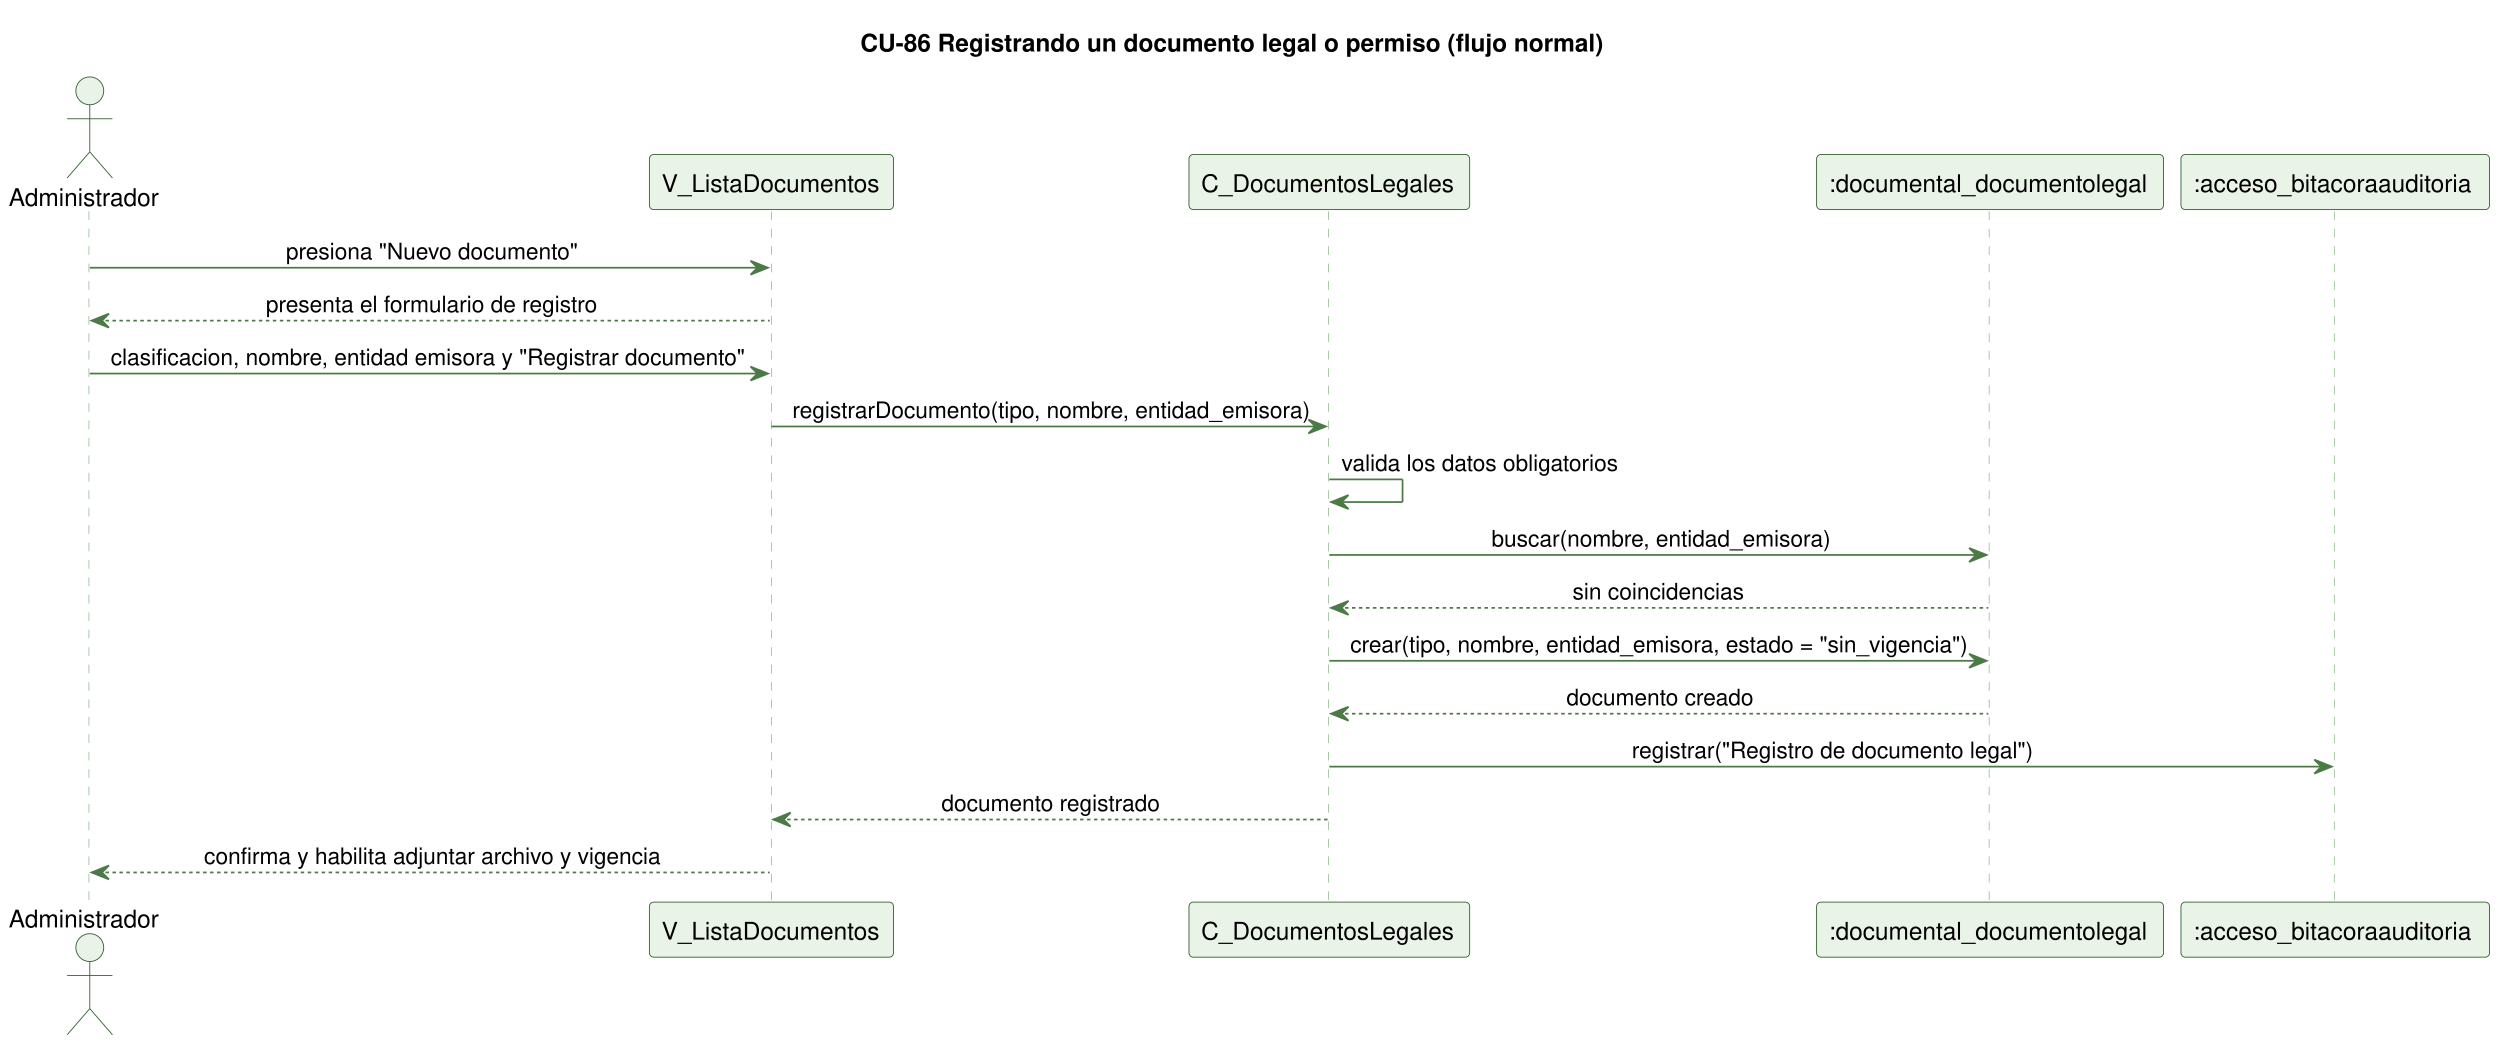
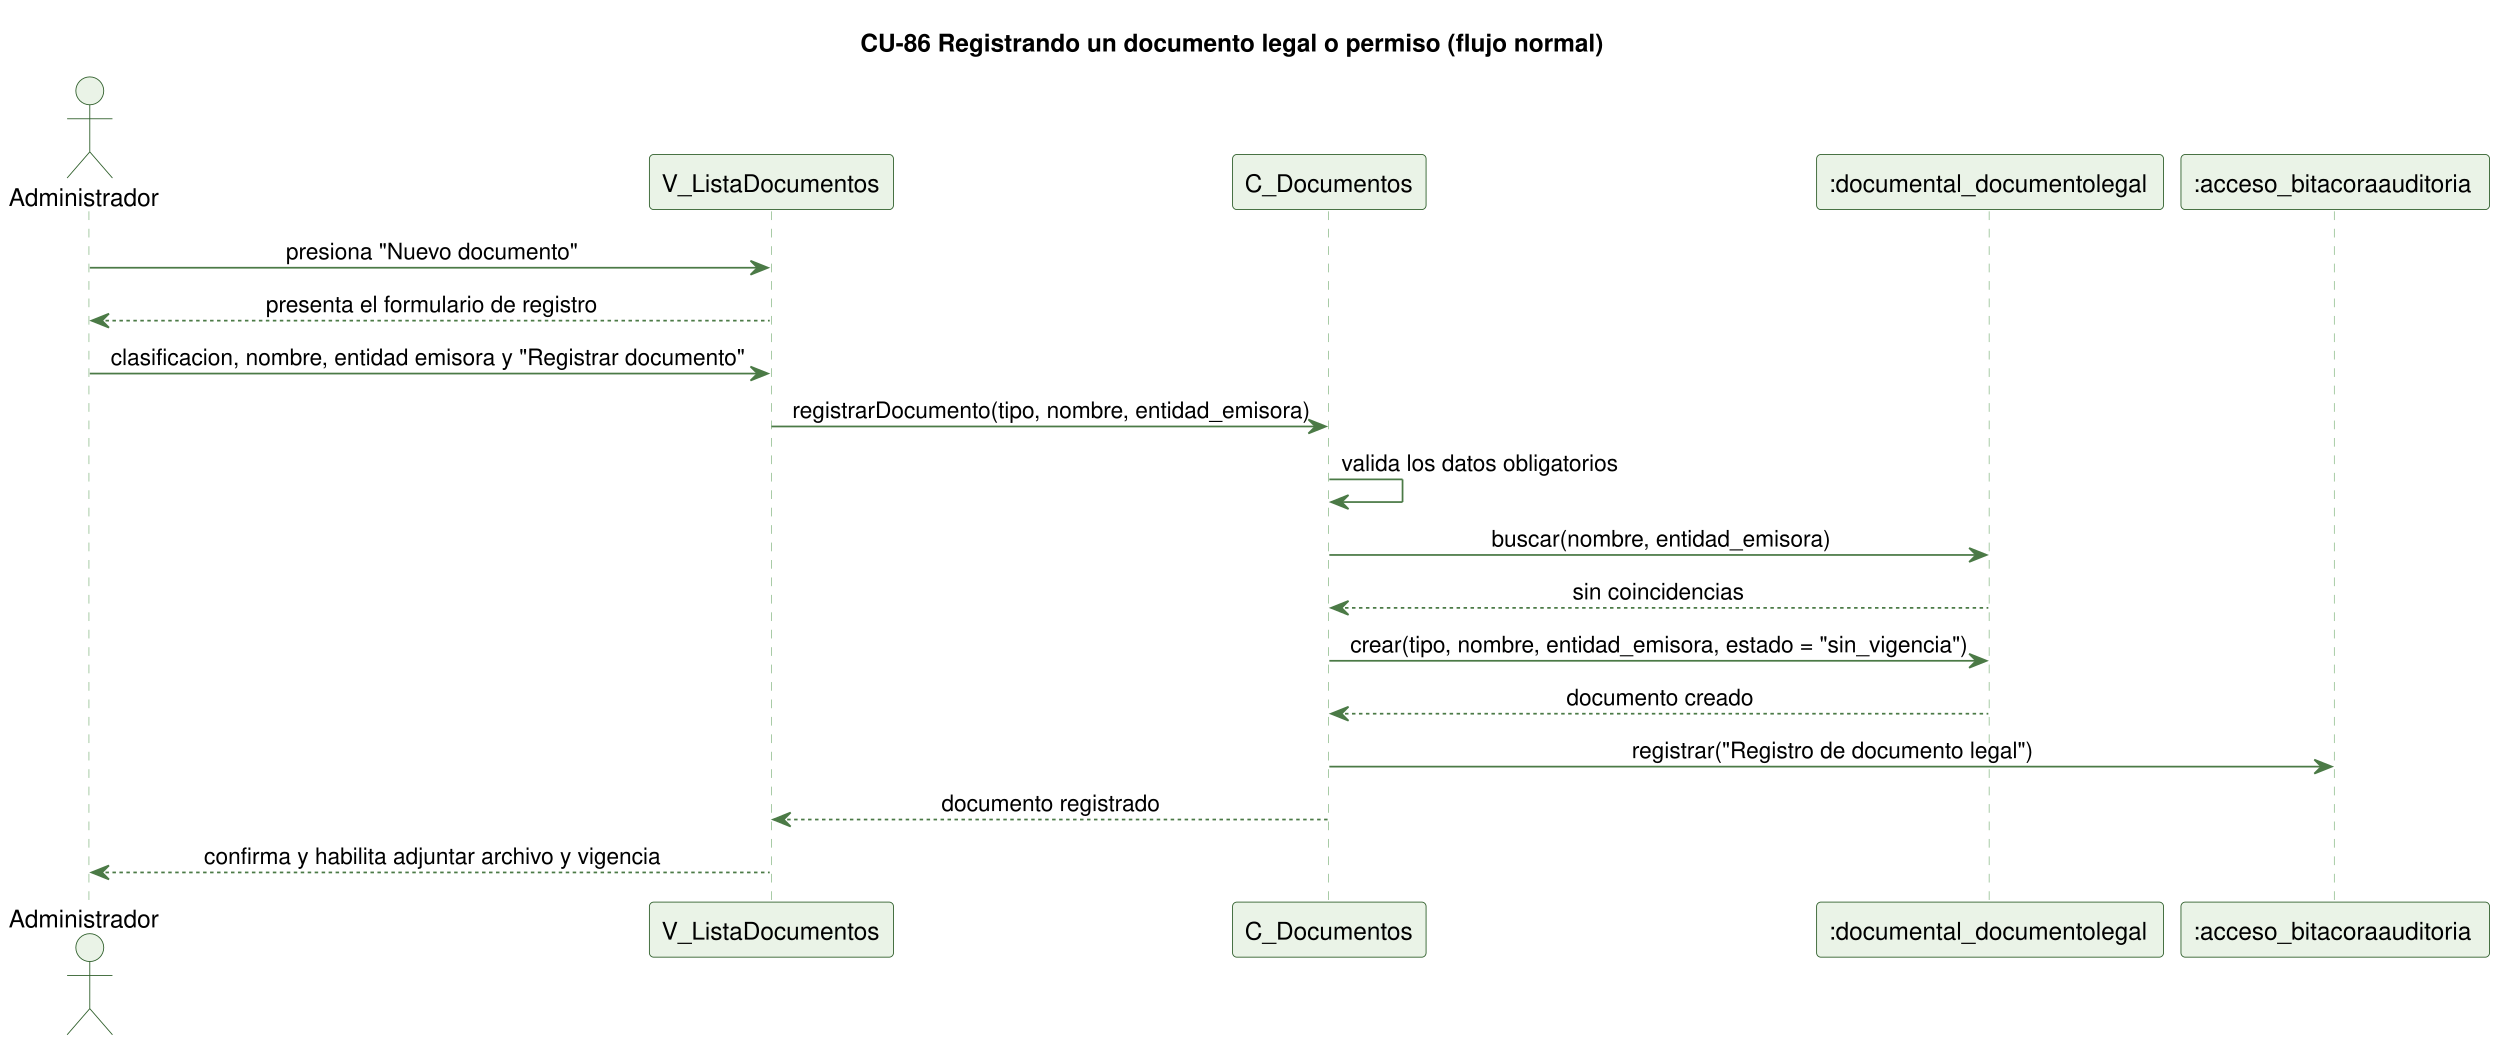
<svg xmlns="http://www.w3.org/2000/svg" contentStyleType="text/css" height="600px" preserveAspectRatio="none" style="width:1434px;height:600px;background:#FFFFFF;" version="1.1" viewBox="0 0 1434 600" width="1434px" zoomAndPan="magnify">
  <defs />
  <g>
    <text fill="#000000" font-family="Helvetica" font-size="14" font-weight="bold" lengthAdjust="spacing" textLength="445" x="493.5" y="29.533">CU-86 Registrando un documento legal o permiso (flujo normal)</text>
    <line style="stroke:#9CC49A;stroke-width:0.5;stroke-dasharray:5.0,5.0;" x1="51" x2="51" y1="121.219" y2="518.438" />
    <line style="stroke:#9CC49A;stroke-width:0.5;stroke-dasharray:5.0,5.0;" x1="442.5" x2="442.5" y1="121.219" y2="518.438" />
    <line style="stroke:#9CC49A;stroke-width:0.5;stroke-dasharray:5.0,5.0;" x1="762" x2="762" y1="121.219" y2="518.438" />
    <line style="stroke:#9CC49A;stroke-width:0.5;stroke-dasharray:5.0,5.0;" x1="1141" x2="1141" y1="121.219" y2="518.438" />
    <line style="stroke:#9CC49A;stroke-width:0.5;stroke-dasharray:5.0,5.0;" x1="1339" x2="1339" y1="121.219" y2="518.438" />
    <text fill="#000000" font-family="Helvetica" font-size="14" lengthAdjust="spacing" textLength="87" x="5" y="118.143">Administrador</text>
    <ellipse cx="51.5" cy="52.109" fill="#EAF3E7" rx="8" ry="8" style="stroke:#2E5E2A;stroke-width:0.5;" />
    <path d="M51.5,60.109 L51.5,87.109 M38.5,68.109 L64.5,68.109 M51.5,87.109 L38.5,102.109 M51.5,87.109 L64.5,102.109 " fill="none" style="stroke:#2E5E2A;stroke-width:0.5;" />
    <text fill="#000000" font-family="Helvetica" font-size="14" lengthAdjust="spacing" textLength="87" x="5" y="531.971">Administrador</text>
    <ellipse cx="51.5" cy="543.547" fill="#EAF3E7" rx="8" ry="8" style="stroke:#2E5E2A;stroke-width:0.5;" />
    <path d="M51.5,551.547 L51.5,578.547 M38.5,559.547 L64.5,559.547 M51.5,578.547 L38.5,593.547 M51.5,578.547 L64.5,593.547 " fill="none" style="stroke:#2E5E2A;stroke-width:0.5;" />
    <rect fill="#EAF3E7" height="31.609" rx="2.5" ry="2.5" style="stroke:#2E5E2A;stroke-width:0.5;" width="140" x="372.5" y="88.609" />
    <text fill="#000000" font-family="Helvetica" font-size="14" lengthAdjust="spacing" textLength="126" x="379.5" y="110.143">V_ListaDocumentos</text>
    <rect fill="#EAF3E7" height="31.609" rx="2.5" ry="2.5" style="stroke:#2E5E2A;stroke-width:0.5;" width="140" x="372.5" y="517.438" />
    <text fill="#000000" font-family="Helvetica" font-size="14" lengthAdjust="spacing" textLength="126" x="379.5" y="538.971">V_ListaDocumentos</text>
-     <rect fill="#EAF3E7" height="31.609" rx="2.5" ry="2.5" style="stroke:#2E5E2A;stroke-width:0.5;" width="161" x="682" y="88.609" />
-     <text fill="#000000" font-family="Helvetica" font-size="14" lengthAdjust="spacing" textLength="147" x="689" y="110.143">C_DocumentosLegales</text>
-     <rect fill="#EAF3E7" height="31.609" rx="2.5" ry="2.5" style="stroke:#2E5E2A;stroke-width:0.5;" width="161" x="682" y="517.438" />
-     <text fill="#000000" font-family="Helvetica" font-size="14" lengthAdjust="spacing" textLength="147" x="689" y="538.971">C_DocumentosLegales</text>
+     <rect fill="#EAF3E7" height="31.609" rx="2.5" ry="2.5" style="stroke:#2E5E2A;stroke-width:0.5;" width="111" x="707" y="88.609" />
+     <text fill="#000000" font-family="Helvetica" font-size="14" lengthAdjust="spacing" textLength="97" x="714" y="110.143">C_Documentos</text>
+     <rect fill="#EAF3E7" height="31.609" rx="2.5" ry="2.5" style="stroke:#2E5E2A;stroke-width:0.5;" width="111" x="707" y="517.438" />
+     <text fill="#000000" font-family="Helvetica" font-size="14" lengthAdjust="spacing" textLength="97" x="714" y="538.971">C_Documentos</text>
    <rect fill="#EAF3E7" height="31.609" rx="2.5" ry="2.5" style="stroke:#2E5E2A;stroke-width:0.5;" width="199" x="1042" y="88.609" />
    <text fill="#000000" font-family="Helvetica" font-size="14" lengthAdjust="spacing" textLength="185" x="1049" y="110.143">:documental_documentolegal</text>
    <rect fill="#EAF3E7" height="31.609" rx="2.5" ry="2.5" style="stroke:#2E5E2A;stroke-width:0.5;" width="199" x="1042" y="517.438" />
    <text fill="#000000" font-family="Helvetica" font-size="14" lengthAdjust="spacing" textLength="185" x="1049" y="538.971">:documental_documentolegal</text>
    <rect fill="#EAF3E7" height="31.609" rx="2.5" ry="2.5" style="stroke:#2E5E2A;stroke-width:0.5;" width="177" x="1251" y="88.609" />
    <text fill="#000000" font-family="Helvetica" font-size="14" lengthAdjust="spacing" textLength="163" x="1258" y="110.143">:acceso_bitacoraauditoria</text>
    <rect fill="#EAF3E7" height="31.609" rx="2.5" ry="2.5" style="stroke:#2E5E2A;stroke-width:0.5;" width="177" x="1251" y="517.438" />
    <text fill="#000000" font-family="Helvetica" font-size="14" lengthAdjust="spacing" textLength="163" x="1258" y="538.971">:acceso_bitacoraauditoria</text>
    <polygon fill="#4B7A46" points="430.5,149.57,440.5,153.57,430.5,157.57,434.5,153.57" style="stroke:#4B7A46;stroke-width:1.0;" />
    <line style="stroke:#4B7A46;stroke-width:1.0;" x1="51.5" x2="436.5" y1="153.57" y2="153.57" />
    <text fill="#000000" font-family="Helvetica" font-size="13" lengthAdjust="spacing" textLength="166" x="164" y="148.714">presiona "Nuevo documento"</text>
    <polygon fill="#4B7A46" points="62.5,179.922,52.5,183.922,62.5,187.922,58.5,183.922" style="stroke:#4B7A46;stroke-width:1.0;" />
    <line style="stroke:#4B7A46;stroke-width:1.0;stroke-dasharray:2.0,2.0;" x1="56.5" x2="441.5" y1="183.922" y2="183.922" />
    <text fill="#000000" font-family="Helvetica" font-size="13" lengthAdjust="spacing" textLength="189" x="152.5" y="179.065">presenta el formulario de registro</text>
    <polygon fill="#4B7A46" points="430.5,210.273,440.5,214.273,430.5,218.273,434.5,214.273" style="stroke:#4B7A46;stroke-width:1.0;" />
    <line style="stroke:#4B7A46;stroke-width:1.0;" x1="51.5" x2="436.5" y1="214.273" y2="214.273" />
    <text fill="#000000" font-family="Helvetica" font-size="13" lengthAdjust="spacing" textLength="367" x="63.5" y="209.417">clasificacion, nombre, entidad emisora y "Registrar documento"</text>
    <polygon fill="#4B7A46" points="750.5,240.625,760.5,244.625,750.5,248.625,754.5,244.625" style="stroke:#4B7A46;stroke-width:1.0;" />
    <line style="stroke:#4B7A46;stroke-width:1.0;" x1="442.5" x2="756.5" y1="244.625" y2="244.625" />
    <text fill="#000000" font-family="Helvetica" font-size="13" lengthAdjust="spacing" textLength="296" x="454.5" y="239.769">registrarDocumento(tipo, nombre, entidad_emisora)</text>
    <line style="stroke:#4B7A46;stroke-width:1.0;" x1="762.5" x2="804.5" y1="274.977" y2="274.977" />
    <line style="stroke:#4B7A46;stroke-width:1.0;" x1="804.5" x2="804.5" y1="274.977" y2="287.977" />
    <line style="stroke:#4B7A46;stroke-width:1.0;" x1="763.5" x2="804.5" y1="287.977" y2="287.977" />
    <polygon fill="#4B7A46" points="773.5,283.977,763.5,287.977,773.5,291.977,769.5,287.977" style="stroke:#4B7A46;stroke-width:1.0;" />
    <text fill="#000000" font-family="Helvetica" font-size="13" lengthAdjust="spacing" textLength="159" x="769.5" y="270.12">valida los datos obligatorios</text>
    <polygon fill="#4B7A46" points="1129.5,314.328,1139.5,318.328,1129.5,322.328,1133.5,318.328" style="stroke:#4B7A46;stroke-width:1.0;" />
    <line style="stroke:#4B7A46;stroke-width:1.0;" x1="762.5" x2="1135.5" y1="318.328" y2="318.328" />
    <text fill="#000000" font-family="Helvetica" font-size="13" lengthAdjust="spacing" textLength="193" x="855.5" y="313.472">buscar(nombre, entidad_emisora)</text>
    <polygon fill="#4B7A46" points="773.5,344.68,763.5,348.68,773.5,352.68,769.5,348.68" style="stroke:#4B7A46;stroke-width:1.0;" />
    <line style="stroke:#4B7A46;stroke-width:1.0;stroke-dasharray:2.0,2.0;" x1="767.5" x2="1140.5" y1="348.68" y2="348.68" />
    <text fill="#000000" font-family="Helvetica" font-size="13" lengthAdjust="spacing" textLength="100" x="902" y="343.823">sin coincidencias</text>
    <polygon fill="#4B7A46" points="1129.5,375.031,1139.5,379.031,1129.5,383.031,1133.5,379.031" style="stroke:#4B7A46;stroke-width:1.0;" />
    <line style="stroke:#4B7A46;stroke-width:1.0;" x1="762.5" x2="1135.5" y1="379.031" y2="379.031" />
    <text fill="#000000" font-family="Helvetica" font-size="13" lengthAdjust="spacing" textLength="355" x="774.5" y="374.175">crear(tipo, nombre, entidad_emisora, estado = "sin_vigencia")</text>
    <polygon fill="#4B7A46" points="773.5,405.383,763.5,409.383,773.5,413.383,769.5,409.383" style="stroke:#4B7A46;stroke-width:1.0;" />
    <line style="stroke:#4B7A46;stroke-width:1.0;stroke-dasharray:2.0,2.0;" x1="767.5" x2="1140.5" y1="409.383" y2="409.383" />
    <text fill="#000000" font-family="Helvetica" font-size="13" lengthAdjust="spacing" textLength="107" x="898.5" y="404.526">documento creado</text>
    <polygon fill="#4B7A46" points="1327.5,435.734,1337.5,439.734,1327.5,443.734,1331.5,439.734" style="stroke:#4B7A46;stroke-width:1.0;" />
    <line style="stroke:#4B7A46;stroke-width:1.0;" x1="762.5" x2="1333.5" y1="439.734" y2="439.734" />
    <text fill="#000000" font-family="Helvetica" font-size="13" lengthAdjust="spacing" textLength="230" x="936" y="434.878">registrar("Registro de documento legal")</text>
    <polygon fill="#4B7A46" points="453.5,466.086,443.5,470.086,453.5,474.086,449.5,470.086" style="stroke:#4B7A46;stroke-width:1.0;" />
    <line style="stroke:#4B7A46;stroke-width:1.0;stroke-dasharray:2.0,2.0;" x1="447.5" x2="761.5" y1="470.086" y2="470.086" />
    <text fill="#000000" font-family="Helvetica" font-size="13" lengthAdjust="spacing" textLength="125" x="540" y="465.229">documento registrado</text>
    <polygon fill="#4B7A46" points="62.5,496.438,52.5,500.438,62.5,504.438,58.5,500.438" style="stroke:#4B7A46;stroke-width:1.0;" />
    <line style="stroke:#4B7A46;stroke-width:1.0;stroke-dasharray:2.0,2.0;" x1="56.5" x2="441.5" y1="500.438" y2="500.438" />
    <text fill="#000000" font-family="Helvetica" font-size="13" lengthAdjust="spacing" textLength="260" x="117" y="495.581">confirma y habilita adjuntar archivo y vigencia</text>
  </g>
</svg>
